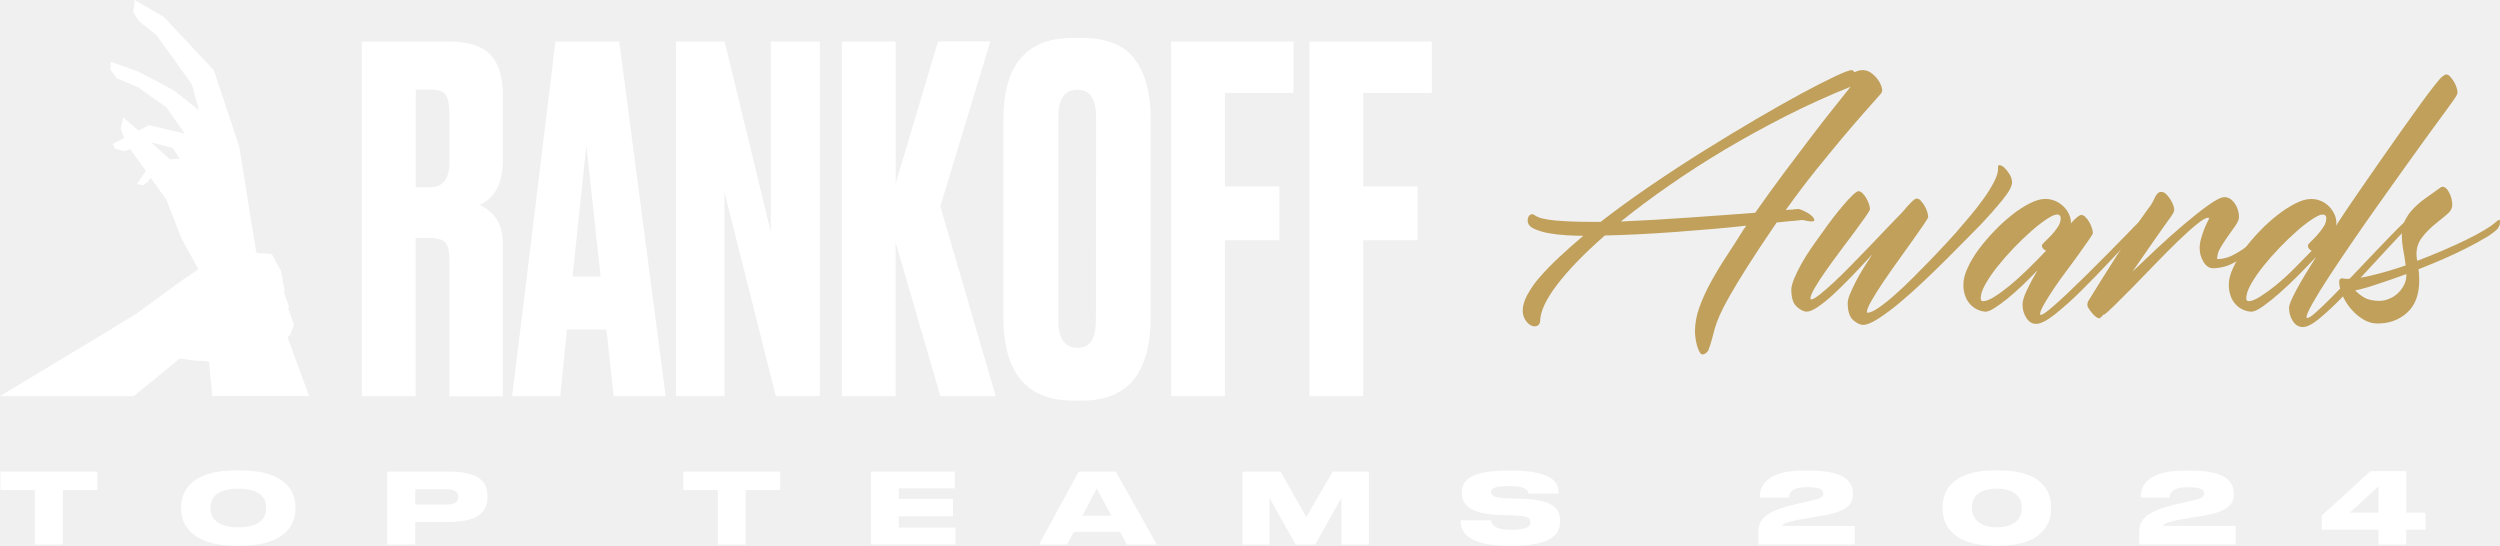
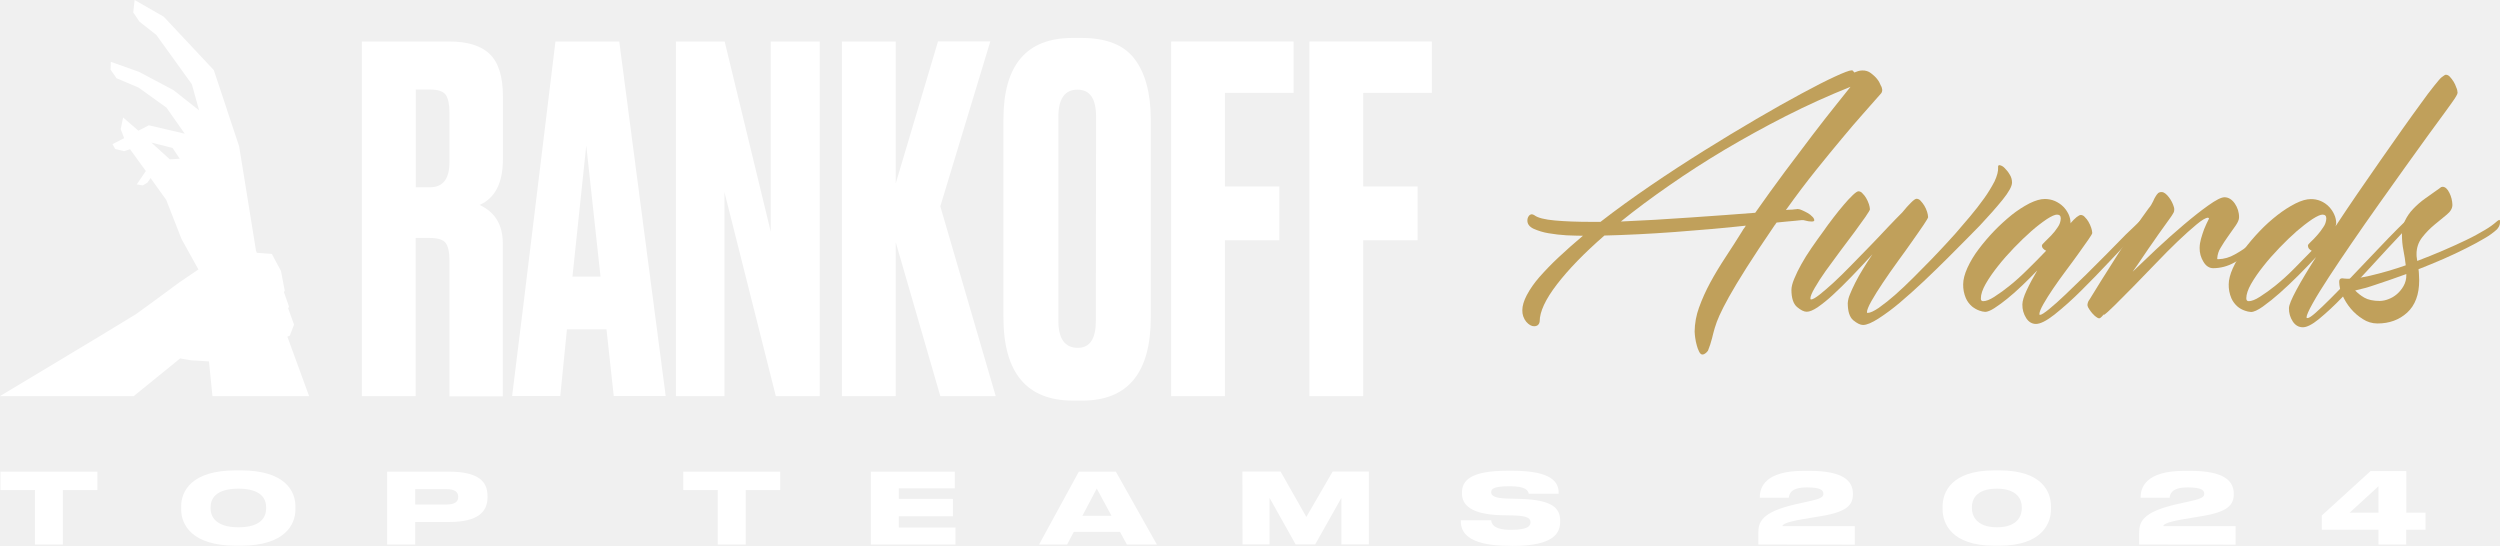
- <svg xmlns="http://www.w3.org/2000/svg" id="Слой_1" data-name="Слой 1" viewBox="0 0 2174.79 474.78">
-   <defs>
-     <style>.cls-1{fill:#fff;}.cls-2{fill:#c0a05b;}</style>
-   </defs>
-   <path class="cls-1" d="M250,292.93l2.09-.87,3.67-9.6-5.07-14.14h0l.7-1.57L247,254.18l.7-1.23-3.32-17.28-2.79-5.06-5.07-9.6-13.09-1-.7-1.75-11-68.25h0l-3.67-22.7-22-66.16L142.45,14.66,117.14,0l-1.22,10.82,5.41,8L136,30.38l30.9,42.94L173.18,96,150.83,78.38l-30-15.88L96.36,53.77l-.17,6.81,5.24,7.5,19,8,24.44,17.46,15.89,22.69-31.25-7.33-9.08,4.72-13.26-11.53-2.1,10.13,3,7.86-10.13,5.23,2.27,4.19,7.69,1.92,5.23-1.74h0l13.79,19-.17.17-7.68,11.35,5.23.87,4-2.44,2.79-4,13.62,19,13.27,34,14.66,26.54L156.59,245.1l-23.92,17.63L118.18,273.2,87.81,291.71,0,344.6H116.26l19.56-15.88h0l20.77-16.94,9.25,1.58,15.89,1,3,30.2h84.14ZM150.13,128.66l6.29,9.43-8.73.52L131.63,124Z" />
-   <path class="cls-1" d="M437.48,138.44V83.79c0-17.1-3.84-29.32-11.35-36.66s-19.38-11-35.44-11H314.75V344.6h46.79V207h12c7.16,0,11.87,1.4,14.14,4.37s3.32,8,3.32,15.18V344.78h46.44v-133c0-16.24-6.81-27.41-20.25-33.52C430.67,172.3,437.48,159.21,437.48,138.44ZM391,140.88c0,14.66-5.59,22-16.93,22h-12.4v-85h12.4c7,0,11.52,1.57,13.61,4.54S391,90.78,391,97.76Z" />
-   <path class="cls-1" d="M538.73,36.14H483.21L455.28,265.35l-9.77,79.25H487.4l5.76-58h34.4l6.28,58h45.21ZM498.05,240.56l12.05-114,12.39,114Z" />
-   <path class="cls-1" d="M670.53,36.14V201.63L630.38,36.14H588V344.6H630.2V167.07L674.89,344.6h38.24V36.14Z" />
-   <path class="cls-1" d="M818,179.46,861.51,36H816l-36.84,123.6V36.14H732.33V344.6h46.78V210.71L818,344.6h48.18Z" />
-   <path class="cls-1" d="M987,51.32Q973.16,33,940.94,33h-7.85q-60.24,0-60.23,70.88v172q0,72.54,60.57,72.62h7.86q59.7,0,59.7-72.62V103.7C1001,81,996.28,63.54,987,51.32ZM953.34,279q0,23.56-15.72,23.56c-11.34,0-16.93-7.85-16.93-23.56V101.6c0-15.71,5.59-23.57,16.58-23.57s16.24,7.86,16.24,23.57Z" />
-   <path class="cls-1" d="M1125.29,80.83V36.14H1018.8V344.6h46.79V209h47.3V162.18h-47.3V80.83Z" />
-   <path class="cls-1" d="M1245.57,80.83V36.14H1139.08V344.6h46.78V209h47.31V162.18h-47.31V80.83Z" />
-   <path class="cls-2" d="M1637.37,78.25a4.92,4.92,0,0,1-1.52,3.63q-6.66,7.58-15,17t-18.63,21.65Q1592,132.75,1579.69,148t-26.19,34.67a35,35,0,0,1,4.24-.3,16.46,16.46,0,0,0,3.33-.31,11.38,11.38,0,0,0,2.72-.3,10.42,10.42,0,0,1,3.94,1.06c1.61.71,3.22,1.51,4.84,2.42a16.36,16.36,0,0,1,4.09,3.18,5.09,5.09,0,0,1,1.67,3c0,.81-.71,1.21-2.12,1.21h-.31a21.42,21.42,0,0,1-5.3-.76,9.65,9.65,0,0,0-3.48-.45c-1.62.2-3.53.41-5.75.6q-2.73.32-6.66.61c-2.63.2-5.65.51-9.08.91a2.82,2.82,0,0,0-.76,1.06,3.16,3.16,0,0,1-.76,1.06Q1529,217.83,1519.44,233T1504.3,258.1q-5.61,10-8.33,16.2a89.74,89.74,0,0,0-4.09,10.9c-.91,3.12-1.71,6.15-2.42,9.08A93.74,93.74,0,0,1,1486,305a12.34,12.34,0,0,1-2,2.12,4.33,4.33,0,0,1-2.88,1.21c-1,0-1.92-.76-2.72-2.27a28.19,28.19,0,0,1-2.12-5.45,44.86,44.86,0,0,1-1.36-6.66,44.38,44.38,0,0,1-.46-5.6,62.1,62.1,0,0,1,3.79-20.74,146.48,146.48,0,0,1,9.84-21.8q6-11.06,13.47-22.41T1516,200.87a11.54,11.54,0,0,1,1.52-2.27,11.35,11.35,0,0,0,1.51-2.27q-13.62,1.53-29.37,2.88t-32.09,2.57q-16.35,1.22-32.1,2t-29.36,1.06q-26.36,23-41.33,42.54t-15,32.25c-.42,2.82-2.06,4.23-4.94,4.23-2.27,0-4.53-1.31-6.8-3.93a14.79,14.79,0,0,1-3.4-10q0-5.76,3.86-13.17a83.58,83.58,0,0,1,10.9-15.6,225.25,225.25,0,0,1,16.73-17.25q9.69-9.09,21.19-18.78-6.06,0-14.23-.45a128.24,128.24,0,0,1-15.74-1.82,51.84,51.84,0,0,1-13-3.93q-5.4-2.58-5.41-7.12A6.87,6.87,0,0,1,1330,188a3.35,3.35,0,0,1,2.94-1.67,5.38,5.38,0,0,1,2.16.91q4.34,3.33,17.65,4.54t31.5,1.21h8.17q20.28-15.74,43.6-31.64t46.63-30.43q23.31-14.54,45.26-27.4t39.36-22.25q17.42-9.39,29.07-14.84T1610.72,61a1.74,1.74,0,0,1,1.21.31,1.57,1.57,0,0,0,.61.75,1.72,1.72,0,0,1,.6.76c1-.4,2.07-.8,3.18-1.21a11.12,11.12,0,0,1,3.79-.61,12.48,12.48,0,0,1,7.42,2.27,26.79,26.79,0,0,1,5.45,5.15,21.5,21.5,0,0,1,3.33,5.75A14.33,14.33,0,0,1,1637.37,78.25ZM1410,192.7q14.24-.6,29.67-1.51t30.89-2q15.43-1.07,29.82-2.12l26.49-2q12.72-18.16,25.74-35.58t24.22-32.09q11.2-14.68,20-25.58t13-16.35Q1581,87,1553.5,101t-53.14,29.22q-25.59,15.28-48.44,31.18T1410,192.7Z" />
-   <path class="cls-2" d="M1738.19,145.77c-.2-1.61.3-2.32,1.51-2.12a8.48,8.48,0,0,1,4.09,2.42,26.88,26.88,0,0,1,4.39,5.6,13.6,13.6,0,0,1,2.12,7.12q0,4.85-8.33,15.14T1722.45,196q-3.35,3.33-10.9,11.05t-17.26,17.41q-9.69,9.69-20.59,20t-21,18.78A192.32,192.32,0,0,1,1634,277.17q-8.49,5.46-13.33,5.45-3.63,0-8.47-4.08t-4.85-15a21,21,0,0,1,1.82-7.27q1.82-4.54,4.69-10.29t6.81-12.11q3.93-6.36,8.18-12.72-9.39,10.29-18.17,19.38t-16.2,15.89a111.08,111.08,0,0,1-13.32,10.75q-5.9,3.93-9.54,3.94t-8.47-4.21q-4.85-4.21-4.85-14.87,0-3.63,2.42-9.53a120.25,120.25,0,0,1,6.21-12.72q3.78-6.81,8.78-14.08t10.14-14.23q3.94-5.74,8.78-12t9.24-11.35a115.65,115.65,0,0,1,7.87-8.48c2.32-2.22,4-3.33,5-3.33a5.23,5.23,0,0,1,3.33,1.66,18.63,18.63,0,0,1,3.33,4.24,28,28,0,0,1,2.42,5.3,14.83,14.83,0,0,1,.91,4.54q0,.92-3.79,6.36t-9.53,13.17q-5.76,7.73-12.57,16.81t-12.56,17.25q-5.76,8.17-9.54,14.69t-3.79,9.23c0,.61.2.91.61.91q2.12,0,7.27-4.09T1595,245.84q7-6.51,15.14-14.84t16.19-16.65q8-8.32,15.45-16.2t13.17-13.63q4.23-5.15,7.57-8.47c2.21-2.22,3.83-3.33,4.84-3.33a4.76,4.76,0,0,1,3.48,1.81,29.28,29.28,0,0,1,3.18,4.24,22.83,22.83,0,0,1,2.42,5.3,16.23,16.23,0,0,1,.91,4.69q0,.92-3.93,6.66t-9.84,14.08q-5.91,8.34-12.87,18T1637.82,246q-5.91,8.77-9.84,15.7t-3.94,9.72a.54.54,0,0,0,.61.62q3.33,0,9.69-4.39a153.46,153.46,0,0,0,14.08-11.21q7.71-6.81,16-15.14t15.75-16q7.41-7.73,13-13.78t8-8.78q5.74-6.66,12.41-14.53t12.27-15.75a113.19,113.19,0,0,0,9.08-14.83Q1738.49,150.62,1738.19,145.77Z" />
-   <path class="cls-2" d="M1861.42,192.4a2.58,2.58,0,0,1,1.51-1.06c.81-.31,1.21.15,1.21,1.36a8.66,8.66,0,0,1-1.06,4.69,17.58,17.58,0,0,1-1.36,2q-11.81,12.42-25.28,26.8t-26,26.79a272.31,272.31,0,0,1-23,20.59q-10.44,8.18-16.2,8.17-5.14,0-8.48-5.14a21.28,21.28,0,0,1-3.33-11.81q0-4.23,3.64-12.11a195.43,195.43,0,0,1,9.38-17.56q-6.36,6.66-13.17,13.17t-13,11.5a127.78,127.78,0,0,1-11.2,8.18c-3.33,2.12-6,3.18-8,3.18a17.25,17.25,0,0,1-5-1.06,20.53,20.53,0,0,1-6.36-3.64,20.79,20.79,0,0,1-5.45-7.26,27.55,27.55,0,0,1-2.27-12q0-6.06,3.64-14.08a88.77,88.77,0,0,1,9.68-16.2,165.64,165.64,0,0,1,13.63-16,151.33,151.33,0,0,1,15.44-14.07,90.84,90.84,0,0,1,15.44-10q7.58-3.78,13.32-3.78a21.66,21.66,0,0,1,8.94,1.82,23.56,23.56,0,0,1,7.11,4.84,22.88,22.88,0,0,1,4.69,6.66,18,18,0,0,1,1.67,7.57q0,.3-.15.3c-.11,0-.15.11-.15.31,4.43-5.05,7.57-7.57,9.38-7.57a5.23,5.23,0,0,1,3.33,1.66,18.41,18.41,0,0,1,3.33,4.24,28,28,0,0,1,2.43,5.3,15.08,15.08,0,0,1,.9,4.54c0,.61-1.16,2.57-3.48,5.91s-5.15,7.31-8.48,12-7,9.65-11,15-7.72,10.5-11,15.44-6.16,9.44-8.48,13.48-3.48,7-3.48,8.78a.53.53,0,0,0,.61.6q1.81,0,7.87-5t14.23-12.72q8.18-7.73,17.71-17.11t18.47-18.47l16.35-16.65Q1857.17,196.34,1861.42,192.4ZM1725.17,262c2.42,0,5.65-1.25,9.69-3.78a134.86,134.86,0,0,0,13.47-9.84q7.43-6.06,15.6-14.08t16-16.2a6.51,6.51,0,0,1-2.57-1.81,4,4,0,0,1-1.06-2.73c0-.6.86-1.71,2.57-3.33s3.58-3.48,5.6-5.6a49.77,49.77,0,0,0,5.61-7.12,13.9,13.9,0,0,0,2.57-7.57c0-2.21-1.11-3.33-3.33-3.33q-2.73,0-8.78,3.94A121.55,121.55,0,0,0,1767.1,201q-7.41,6.51-15.13,14.53t-14.23,16.2a116.24,116.24,0,0,0-10.6,15.44q-4.1,7.26-4.09,12.41C1723.05,261.23,1723.76,262,1725.17,262Z" />
-   <path class="cls-2" d="M1978.59,192.4a5.05,5.05,0,0,1,1.67-1.06c.7-.31,1.06.15,1.06,1.36a8.76,8.76,0,0,1-1.06,4.69,17,17,0,0,1-1.37,2c-1,1-3.17,3.33-6.51,7a111.59,111.59,0,0,1-28.91,22.11,38.31,38.31,0,0,1-18.17,4.84q-5.15,0-8.47-5.6a22.92,22.92,0,0,1-3.34-12,30.33,30.33,0,0,1,1.22-8,87.46,87.46,0,0,1,2.72-8.33,90.16,90.16,0,0,1,4.24-9.08.8.8,0,0,0-.91-.91c-1.81,0-5.1,1.92-9.84,5.75s-10.14,8.68-16.2,14.53S1882.26,222,1875.5,229s-13.23,13.73-19.38,20-11.61,11.7-16.35,16.35-8,7.56-9.84,8.78l.61-1.22q-3,3.65-4.24,3.94c-1,.2-2.52-.66-4.55-2.57a31.17,31.17,0,0,1-5.45-7.12,4.3,4.3,0,0,1-.45-2.72,8.15,8.15,0,0,1,1.67-3.94q3.63-6,10-16.2t13.62-21.49q7.27-11.36,14.54-22.41T1869,181.19a27.23,27.23,0,0,0,3.93-6.05,48.89,48.89,0,0,1,2.27-4.54,10.78,10.78,0,0,1,2.12-2.73,4.82,4.82,0,0,1,3.18-.91c1.82,0,3.84,1.47,6.06,4.39a25.93,25.93,0,0,1,4.54,8.94,6.8,6.8,0,0,1-.3,4.54,41.15,41.15,0,0,1-3.33,5.14q-2.43,3.34-6.06,8.48t-8,11.36Q1869,216,1864.29,223t-9.23,13.32q8.78-8.48,20.74-19.68t23.77-21.2q11.81-10,21.49-16.95t13.93-7q5.15,0,8.93,5.29a20.56,20.56,0,0,1,3.79,12.27c0,1.81-1,4.19-3,7.11s-4.19,6-6.51,9.24-4.49,6.56-6.51,10a18.85,18.85,0,0,0-3,9.38.54.54,0,0,0,.61.61,30.53,30.53,0,0,0,14.68-4.24,93.29,93.29,0,0,0,14.54-9.84,149.18,149.18,0,0,0,12.11-11Q1975.86,194.83,1978.59,192.4Z" />
-   <path class="cls-2" d="M2137.85,80.67q0,1.81-5.15,8.78-.3.61-5.9,8.18t-14.53,19.83q-8.94,12.27-20.29,28.16t-23.16,32.55q-11.81,16.65-23,33t-20,29.82q-8.79,13.48-14.08,22.86t-5.3,12.11c0,.4.3.61.91.61,1.21,0,3.58-1.57,7.11-4.69s7.77-7.17,12.72-12.12,10.39-10.54,16.35-16.8l17.71-18.62q8.77-9.24,16.95-17.71t14.24-14.23a5,5,0,0,1,1.66-1.06c.71-.31,1.06.15,1.06,1.36a8.66,8.66,0,0,1-1.06,4.69,17.58,17.58,0,0,1-1.36,2q-16,17-30.13,32.4t-25.43,27.1a238.42,238.42,0,0,1-20,18.62q-8.64,7-13.78,7-5.45,0-8.78-5.15a20.71,20.71,0,0,1-3.33-11.5q0-3.94,6.51-15.9t17.1-28.61q-7,7.58-15.29,15.9t-16.34,15.44a171.61,171.61,0,0,1-14.69,11.8q-6.66,4.69-10.29,4.7a18.72,18.72,0,0,1-5.15-1.06,20.07,20.07,0,0,1-6.51-3.64,20.67,20.67,0,0,1-5.45-7.26,27.55,27.55,0,0,1-2.27-12q0-6.06,3.63-14.08a88.84,88.84,0,0,1,9.69-16.2,165.64,165.64,0,0,1,13.63-16,142.63,142.63,0,0,1,15.59-14.07,95.43,95.43,0,0,1,15.59-10c5-2.52,9.49-3.78,13.32-3.78a21.78,21.78,0,0,1,15.9,6.66,24.37,24.37,0,0,1,4.54,6.66,18,18,0,0,1,1.67,7.57,9.85,9.85,0,0,1-.61,2.73q9.09-13.94,19.23-28.62t19.83-28.61q9.69-13.92,18.62-26.49t16.05-22.41q7.11-9.83,12-16t6.35-7.42q3-2.42,3.94-2.42a4.76,4.76,0,0,1,3.48,1.81,29.28,29.28,0,0,1,3.18,4.24,23.75,23.75,0,0,1,2.42,5.15A15.44,15.44,0,0,1,2137.85,80.67ZM1956.19,262c2.42,0,5.65-1.25,9.69-3.78a147.51,147.51,0,0,0,13.62-9.84,192.27,192.27,0,0,0,15.59-14.08q8-8,15.9-16.2c-2.22-1-3.33-2.52-3.33-4.54,0-.6.85-1.71,2.57-3.33s3.53-3.48,5.45-5.6a57.22,57.22,0,0,0,5.45-7.12,13.9,13.9,0,0,0,2.57-7.57c0-2.21-1.11-3.33-3.33-3.33q-2.71,0-8.78,3.94A120.62,120.62,0,0,0,1998.12,201q-7.42,6.51-15.14,14.53t-14.23,16.2a117.06,117.06,0,0,0-10.59,15.44q-4.1,7.26-4.09,12.41C1954.07,261.23,1954.77,262,1956.19,262Z" />
-   <path class="cls-2" d="M2174.79,192.7a8.76,8.76,0,0,1-1.06,4.69,17.58,17.58,0,0,1-1.36,2,55.37,55.37,0,0,1-10.45,7.57q-7.11,4.24-16.35,8.93t-20,9.39q-10.76,4.69-21.65,8.93c.2,1.62.35,3.18.45,4.69s.16,3.18.16,5q0,18.47-10.45,28t-25.89,9.53a23.61,23.61,0,0,1-12.71-3.78,44.21,44.21,0,0,1-10.6-9.24,47.73,47.73,0,0,1-7.27-11.81,29.64,29.64,0,0,1-2.72-11.5c0-2,.91-3,2.74-3a1.22,1.22,0,0,1,.76.15c.1.11.35.15.76.15q7.92.92,22.37-2.42a312.41,312.41,0,0,0,31.2-9.08c-.45-4-1.11-8.37-2-13a72.22,72.22,0,0,1-1.33-13.63,28,28,0,0,1,2.57-12.11,40,40,0,0,1,7.12-10.29,72.88,72.88,0,0,1,10.59-9.23q6.06-4.4,13-9.24a2.89,2.89,0,0,1,2.12-.91q3.33,0,5.91,5.3a23.86,23.86,0,0,1,2.57,10.45q0,4.53-4.85,8.47t-10.74,8.78A69.55,69.55,0,0,0,2107,206.48a23.16,23.16,0,0,0-4.85,14.68,24,24,0,0,0,.16,2.88c.09.9.25,1.87.45,2.87q11.19-4.23,22.1-8.93t20.29-9.23q9.38-4.55,16.35-8.78a70.12,70.12,0,0,0,10.59-7.57,5.16,5.16,0,0,1,1.67-1.06C2174.43,191,2174.79,191.49,2174.79,192.7Zm-81.45,45.72q-14.94,5.45-27.13,9.38a151,151,0,0,1-17.37,4.85,34.22,34.22,0,0,0,7.92,6.21q4.88,2.88,13.72,2.87a21.18,21.18,0,0,0,7.16-1.51,24.19,24.19,0,0,0,7.47-4.39,27.18,27.18,0,0,0,5.79-7.12,19,19,0,0,0,2.44-9.69Z" />
-   <path class="cls-1" d="M30.35,426.28H.38v-16h84.3v16h-30v47.39H30.35Z" />
-   <path class="cls-1" d="M209.61,409.23c38.06,0,47.37,17.81,47.37,31.28v2.56c0,13.3-9.21,31.62-47.37,31.62H205c-38.06,0-47.37-18.32-47.37-31.62v-2.56c0-13.47,9.31-31.28,47.37-31.28Zm21.89,32c0-6.9-3.88-16.11-24.14-16.11s-24.25,9.21-24.25,16.11v1.11c0,6.91,4.3,16.37,24.25,16.37,20.26,0,24.14-9.46,24.14-16.37Z" />
-   <path class="cls-1" d="M361.24,454.06v19.61H336.79V410.25H390.4c26.2,0,33.66,8.78,33.66,21.23v1c0,12.36-7.67,21.56-33.66,21.56Zm0-15.17h27.12c7.67,0,10.33-2.64,10.33-6.65V432c0-3.75-2.66-6.48-10.33-6.48H361.24Z" />
-   <path class="cls-1" d="M624.4,426.28h-30v-16h84.3v16h-30v47.39H624.4Z" />
-   <path class="cls-1" d="M830.57,410.25v14.58h-48.7V434H829v15.09H781.87v9.8h49.31v14.75H757.62V410.25Z" />
-   <path class="cls-1" d="M974.32,462.67h-40.2l-5.84,11H903.83l34.58-63.42h32.23l35.71,63.42H980.26ZM954.07,425l-12.49,23.69h25.28Z" />
-   <path class="cls-1" d="M1080.84,410.25H1114l22.4,39.47,22.92-39.47h31.51v63.42h-23.94V433.18l-22.81,40.49h-17l-22.71-40.49v40.49h-23.53Z" />
-   <path class="cls-1" d="M1313,474.78c-38.16,0-42.25-13.3-42.25-21.4v-.76h26.39c.31,2.64,1.64,8.26,16.78,8.26h.62c14.83,0,16.78-3.49,16.78-6.65,0-3.32-2.36-5.62-14.94-5.88l-10.44-.25c-26.6-.68-34.27-9.12-34.27-18.92v-.77c0-10.49,7.37-19,39.8-19h3.89c35.19,0,40.41,10.4,40.41,19.26v.69h-26c-.51-2.65-2.45-6.48-16.06-6.48h-.92c-13,0-15.66,2.13-15.66,5.2,0,2.89,2.56,5.2,14.12,5.45l10.75.26c28.34.68,35.09,8.1,35.09,18.84v1c0,9.8-5.32,21.14-41.33,21.14Z" />
-   <path class="cls-1" d="M1529.6,473.67V463.53c0-9.38,2.66-18,31.92-24.81l11.56-2.64c11-2.3,13.1-3.92,13.1-6.65v-.08c0-3.07-2.46-5.54-14.43-5.54-14.42,0-15.35,6.13-15.65,9h-25.17v-.6c0-8.52,4.7-22.84,38-22.84H1574c29.47,0,37.86,8.69,37.86,20V430c0,11.33-9.11,16.11-32,19.52-4.09.68-8.39,1.36-12,2-14.83,2.56-17.29,4.6-17.29,6h62.92v16.11Z" />
-   <path class="cls-1" d="M1739.35,409.23c38,0,44.91,19.52,44.91,31.28v2.56c0,11.59-7.16,31.62-44.91,31.62h-4.51c-37.75,0-44.91-20-44.91-31.62v-2.56c0-11.93,7.16-31.28,44.91-31.28Zm19.44,31.88c0-5.46-3-16-21.7-16-19.13,0-21.68,10.57-21.68,16v1.11c0,5.54,3.06,16.45,21.79,16.45s21.59-10.91,21.59-16.45Z" />
-   <path class="cls-1" d="M1860.9,473.67V463.53c0-9.38,2.66-18,31.92-24.81l11.56-2.64c10.95-2.3,13.1-3.92,13.1-6.65v-.08c0-3.07-2.46-5.54-14.43-5.54-14.42,0-15.34,6.13-15.65,9h-25.17v-.6c0-8.52,4.71-22.84,38-22.84h5.11c29.47,0,37.86,8.69,37.86,20V430c0,11.33-9.11,16.11-32,19.52-4.1.68-8.39,1.36-12,2-14.84,2.56-17.29,4.6-17.29,6h62.92v16.11Z" />
-   <path class="cls-1" d="M2019.8,448.44l42.36-38.61h31.1V446H2110V460.8h-16.78v12.87h-24.14V460.8H2019.8ZM2069.12,423l-25.07,23h25.07Z" />
+ <svg xmlns="http://www.w3.org/2000/svg" version="1.1" id="Слой_1" x="0px" y="0px" viewBox="0 0 2174.8 474.8" style="enable-background:new 0 0 2174.8 474.8;" xml:space="preserve">
+   <style type="text/css">
+ 	.st0{fill:#FFFFFF;}
+ 	.st1{fill:#C0A05B;}
+ </style>
+   <path class="st0" d="M250,292.9l2.1-0.9l3.7-9.6l-5.1-14.1l0,0l0.7-1.6l-4.4-12.6l0.7-1.2l-3.3-17.3l-2.8-5.1l-5.1-9.6l-13.1-1  l-0.7-1.8l-11-68.2l0,0l-3.7-22.7l-22-66.2l-43.6-46.5L117.1,0l-1.2,10.8l5.4,8L136,30.4l30.9,42.9l6.3,22.7l-22.3-17.6l-30-15.9  l-24.5-8.7l-0.2,6.8l5.2,7.5l19,8l24.4,17.5l15.9,22.7l-31.2-7.3l-9.1,4.7l-13.3-11.5l-2.1,10.1l3,7.9l-10.1,5.2l2.3,4.2l7.7,1.9  l5.2-1.7l0,0l13.8,19l-0.2,0.2l-7.7,11.4l5.2,0.9l4-2.4l2.8-4l13.6,19l13.3,34l14.7,26.5l-16.1,10.9l-23.9,17.6l-14.5,10.5  l-30.4,18.5L0,344.6h116.3l19.6-15.9l0,0l20.8-16.9l9.2,1.6l15.9,1l3,30.2h84.1L250,292.9z M150.1,128.7l6.3,9.4l-8.7,0.5L131.6,124  L150.1,128.7z" />
+   <path class="st0" d="M437.5,138.4V83.8c0-17.1-3.8-29.3-11.4-36.7s-19.4-11-35.4-11h-75.9v308.5h46.8V207h12  c7.2,0,11.9,1.4,14.1,4.4s3.3,8,3.3,15.2v118.2h46.4v-133c0-16.2-6.8-27.4-20.2-33.5C430.7,172.3,437.5,159.2,437.5,138.4z   M391,140.9c0,14.7-5.6,22-16.9,22h-12.4v-85h12.4c7,0,11.5,1.6,13.6,4.5s3.3,8.4,3.3,15.3V140.9z" />
+   <path class="st0" d="M538.7,36.1h-55.5l-27.9,229.2l-9.8,79.2h41.9l5.8-58h34.4l6.3,58h45.2L538.7,36.1z M498,240.6l12-114l12.4,114  H498z" />
+   <path class="st0" d="M670.5,36.1v165.5L630.4,36.1H588v308.5h42.2V167.1l44.7,177.5h38.2V36.1H670.5z" />
+   <path class="st0" d="M818,179.5L861.5,36H816l-36.8,123.6V36.1h-46.8v308.5h46.8V210.7L818,344.6h48.2L818,179.5z" />
+   <path class="st0" d="M987,51.3C977.8,39.1,962.4,33,940.9,33h-7.8c-40.2,0-60.2,23.6-60.2,70.9v172c0,48.4,20.2,72.6,60.6,72.6h7.9  c39.8,0,59.7-24.2,59.7-72.6V103.7C1001,81,996.3,63.5,987,51.3z M953.3,279c0,15.7-5.2,23.6-15.7,23.6c-11.3,0-16.9-7.9-16.9-23.6  V101.6c0-15.7,5.6-23.6,16.6-23.6s16.2,7.9,16.2,23.6L953.3,279z" />
+   <path class="st0" d="M1125.3,80.8V36.1h-106.5v308.5h46.8V209h47.3v-46.8h-47.3V80.8H1125.3z" />
+   <path class="st0" d="M1245.6,80.8V36.1h-106.5v308.5h46.8V209h47.3v-46.8h-47.3V80.8H1245.6z" />
+   <path class="st1" d="M1637.4,78.2c0,1.4-0.5,2.7-1.5,3.6c-4.4,5.1-9.4,10.7-15,17c-5.6,6.3-11.8,13.5-18.6,21.7  c-6.8,8.1-14.3,17.3-22.5,27.5s-16.9,21.7-26.2,34.7c1.4-0.2,2.8-0.3,4.2-0.3c1.1,0,2.2-0.1,3.3-0.3c0.9,0,1.8-0.1,2.7-0.3  c1.4,0.1,2.7,0.5,3.9,1.1c1.6,0.7,3.2,1.5,4.8,2.4c1.5,0.8,2.9,1.9,4.1,3.2c0.9,0.8,1.5,1.8,1.7,3c0,0.8-0.7,1.2-2.1,1.2h-0.3  c-1.8,0-3.6-0.3-5.3-0.8c-1.1-0.4-2.3-0.5-3.5-0.4c-1.6,0.2-3.5,0.4-5.8,0.6c-1.8,0.2-4,0.4-6.7,0.6c-2.6,0.2-5.7,0.5-9.1,0.9  c-0.3,0.3-0.6,0.7-0.8,1.1c-0.2,0.4-0.4,0.8-0.8,1.1c-10.1,14.8-18.3,27.2-24.7,37.3s-11.4,18.5-15.1,25.1  c-3.7,6.7-6.5,12.1-8.3,16.2c-1.6,3.5-3,7.2-4.1,10.9c-0.9,3.1-1.7,6.1-2.4,9.1c-0.9,3.6-2.1,7.2-3.5,10.7c-0.6,0.8-1.3,1.5-2,2.1  c-0.8,0.7-1.8,1.2-2.9,1.2c-1,0-1.9-0.8-2.7-2.3c-0.9-1.7-1.6-3.6-2.1-5.5c-0.6-2.2-1.1-4.4-1.4-6.7c-0.3-1.9-0.4-3.7-0.5-5.6  c0.1-7.1,1.4-14.1,3.8-20.7c2.7-7.5,6-14.8,9.8-21.8c4-7.4,8.5-14.8,13.5-22.4c5-7.6,9.8-15.1,14.4-22.5c0.4-0.8,0.9-1.6,1.5-2.3  c0.6-0.7,1.1-1.5,1.5-2.3c-9.1,1-18.9,2-29.4,2.9c-10.5,0.9-21.2,1.8-32.1,2.6c-10.9,0.8-21.6,1.5-32.1,2  c-10.5,0.5-20.3,0.9-29.4,1.1c-17.6,15.3-31.3,29.5-41.3,42.5s-15,23.8-15,32.2c-0.4,2.8-2.1,4.2-4.9,4.2c-2.3,0-4.5-1.3-6.8-3.9  c-2.3-2.8-3.5-6.4-3.4-10c0-3.8,1.3-8.2,3.9-13.2c3-5.6,6.7-10.8,10.9-15.6c5.3-6,10.9-11.8,16.7-17.2c6.5-6.1,13.5-12.3,21.2-18.8  c-4,0-8.8-0.2-14.2-0.4c-5.3-0.3-10.5-0.9-15.7-1.8c-4.5-0.7-8.9-2.1-13-3.9c-3.6-1.7-5.4-4.1-5.4-7.1c0-1.3,0.3-2.7,1.1-3.8  c0.6-1,1.7-1.7,2.9-1.7c0.8,0.1,1.5,0.5,2.2,0.9c2.9,2.2,8.8,3.7,17.7,4.5c8.9,0.8,19.4,1.2,31.5,1.2h8.2  c13.5-10.5,28.1-21,43.6-31.6s31.1-20.7,46.6-30.4c15.5-9.7,30.6-18.8,45.3-27.4s27.8-16,39.4-22.2c11.6-6.3,21.3-11.2,29.1-14.8  c7.8-3.6,12.6-5.4,14.4-5.4c0.4,0,0.9,0.1,1.2,0.3c0.1,0.3,0.3,0.6,0.6,0.8c0.3,0.2,0.5,0.5,0.6,0.8c1-0.4,2.1-0.8,3.2-1.2  c1.2-0.4,2.5-0.6,3.8-0.6c2.7-0.1,5.3,0.7,7.4,2.3c2,1.5,3.9,3.2,5.4,5.1c1.4,1.7,2.5,3.7,3.3,5.8  C1636.9,75.5,1637.2,76.8,1637.4,78.2z M1410,192.7c9.5-0.4,19.4-0.9,29.7-1.5c10.3-0.6,20.6-1.3,30.9-2c10.3-0.7,20.2-1.4,29.8-2.1  l26.5-2c8.5-12.1,17.1-24,25.7-35.6c8.7-11.6,16.8-22.3,24.2-32.1c7.5-9.8,14.1-18.3,20-25.6c5.9-7.3,10.2-12.7,13-16.3  c-19.2,7.7-38,16.2-56.3,25.5s-36,19.1-53.1,29.2c-17.1,10.2-33.2,20.6-48.4,31.2C1436.7,172,1422.7,182.4,1410,192.7z" />
+   <path class="st1" d="M1738.2,145.8c-0.2-1.6,0.3-2.3,1.5-2.1c1.6,0.4,3,1.2,4.1,2.4c1.7,1.7,3.2,3.5,4.4,5.6  c1.4,2.1,2.1,4.6,2.1,7.1c0,3.2-2.8,8.3-8.3,15.1c-5.6,6.9-12.1,14.2-19.5,22.1c-2.2,2.2-5.9,5.9-10.9,11.1  c-5,5.1-10.8,10.9-17.3,17.4c-6.5,6.5-13.3,13.1-20.6,20c-7.3,6.9-14.3,13.1-21,18.8c-5.9,5-12.2,9.7-18.7,13.9  c-5.7,3.6-10.1,5.5-13.3,5.5c-2.4,0-5.2-1.4-8.5-4.1c-3.2-2.7-4.8-7.7-4.8-15c0.2-2.5,0.8-5,1.8-7.3c1.2-3,2.8-6.5,4.7-10.3  c1.9-3.8,4.2-7.9,6.8-12.1c2.6-4.2,5.3-8.5,8.2-12.7c-6.3,6.9-12.3,13.3-18.2,19.4c-5.9,6.1-11.3,11.4-16.2,15.9  c-4.2,3.9-8.6,7.5-13.3,10.8c-3.9,2.6-7.1,3.9-9.5,3.9c-2.4,0-5.2-1.4-8.5-4.2c-3.2-2.8-4.8-7.8-4.8-14.9c0-2.4,0.8-5.6,2.4-9.5  c1.8-4.4,3.9-8.6,6.2-12.7c2.5-4.5,5.4-9.2,8.8-14.1c3.3-4.8,6.7-9.6,10.1-14.2c2.6-3.8,5.6-7.8,8.8-12c3.2-4.2,6.3-8,9.2-11.4  c2.5-3,5.1-5.8,7.9-8.5c2.3-2.2,4-3.3,5-3.3c1.3,0.1,2.5,0.7,3.3,1.7c1.3,1.2,2.4,2.7,3.3,4.2c1,1.7,1.8,3.5,2.4,5.3  c0.5,1.5,0.8,3,0.9,4.5c0,0.6-1.3,2.7-3.8,6.4c-2.5,3.6-5.7,8-9.5,13.2c-3.8,5.2-8,10.8-12.6,16.8c-4.5,6.1-8.7,11.8-12.6,17.2  c-3.8,5.4-7,10.3-9.5,14.7c-2.5,4.3-3.8,7.4-3.8,9.2c0,0.6,0.2,0.9,0.6,0.9c1.4,0,3.8-1.4,7.3-4.1c3.4-2.7,7.5-6.2,12.2-10.5  c4.7-4.3,9.7-9.3,15.1-14.8c5.4-5.6,10.8-11.1,16.2-16.6c5.3-5.5,10.5-10.9,15.4-16.2c5-5.3,9.4-9.8,13.2-13.6  c2.8-3.4,5.3-6.3,7.6-8.5c2.2-2.2,3.8-3.3,4.8-3.3c1.4,0.1,2.6,0.7,3.5,1.8c1.2,1.3,2.3,2.7,3.2,4.2c1,1.7,1.8,3.4,2.4,5.3  c0.5,1.5,0.8,3.1,0.9,4.7c0,0.6-1.3,2.8-3.9,6.7s-5.9,8.5-9.8,14.1s-8.2,11.6-12.9,18s-8.9,12.6-12.9,18.5  c-3.9,5.8-7.2,11.1-9.8,15.7c-2.6,4.6-3.9,7.9-3.9,9.7c0,0.3,0.2,0.6,0.4,0.6c0.1,0,0.1,0,0.2,0c2.2,0,5.4-1.5,9.7-4.4  c4.9-3.5,9.6-7.2,14.1-11.2c5.1-4.5,10.5-9.6,16-15.1c5.5-5.6,10.8-10.9,15.8-16c4.9-5.2,9.3-9.7,13-13.8c3.7-4,6.4-7,8-8.8  c3.8-4.4,8-9.3,12.4-14.5c4.4-5.2,8.5-10.5,12.3-15.8c3.4-4.7,6.4-9.7,9.1-14.8C1737.3,153,1738.4,149,1738.2,145.8z" />
+   <path class="st1" d="M1861.4,192.4c0.4-0.5,0.9-0.9,1.5-1.1c0.8-0.3,1.2,0.1,1.2,1.4c0.1,1.6-0.3,3.3-1.1,4.7  c-0.4,0.7-0.9,1.4-1.4,2c-7.9,8.3-16.3,17.2-25.3,26.8s-17.6,18.5-26,26.8c-7.3,7.3-15,14.2-23,20.6c-7,5.5-12.4,8.2-16.2,8.2  c-3.4,0-6.3-1.7-8.5-5.1c-2.2-3.5-3.4-7.6-3.3-11.8c0-2.8,1.2-6.9,3.6-12.1c2.8-6,6-11.9,9.4-17.6c-4.2,4.4-8.6,8.8-13.2,13.2  c-4.5,4.3-8.9,8.2-13,11.5c-3.6,2.9-7.3,5.7-11.2,8.2c-3.3,2.1-6,3.2-8,3.2c-1.7-0.1-3.4-0.5-5-1.1c-2.3-0.8-4.5-2.1-6.4-3.6  c-2.3-2-4.2-4.5-5.4-7.3c-1.6-3.8-2.4-7.9-2.3-12c0-4,1.2-8.7,3.6-14.1c2.6-5.7,5.9-11.2,9.7-16.2c4.2-5.6,8.8-11,13.6-16  c4.8-5,10-9.7,15.4-14.1c4.8-3.8,10-7.2,15.4-10c5.1-2.5,9.5-3.8,13.3-3.8c3.1,0,6.1,0.6,8.9,1.8c2.6,1.2,5.1,2.8,7.1,4.8  c1.9,1.9,3.5,4.2,4.7,6.7c1.1,2.4,1.7,5,1.7,7.6c0,0.2-0.1,0.3-0.2,0.3c-0.1,0-0.2,0.1-0.2,0.3c4.4-5.1,7.6-7.6,9.4-7.6  c1.3,0.1,2.5,0.7,3.3,1.7c1.3,1.2,2.4,2.7,3.3,4.2c1,1.7,1.8,3.5,2.4,5.3c0.5,1.5,0.8,3,0.9,4.5c0,0.6-1.2,2.6-3.5,5.9  s-5.2,7.3-8.5,12s-7,9.6-11,15s-7.7,10.5-11,15.4s-6.2,9.4-8.5,13.5s-3.5,7-3.5,8.8c0,0.3,0.2,0.6,0.4,0.6c0.1,0,0.1,0,0.2,0  c1.2,0,3.8-1.7,7.9-5s8.8-7.6,14.2-12.7c5.5-5.2,11.4-10.9,17.7-17.1c6.4-6.3,12.5-12.4,18.5-18.5l16.3-16.6  C1854.8,198.9,1858.6,195,1861.4,192.4z M1725.2,262c2.4,0,5.7-1.2,9.7-3.8c4.7-3,9.2-6.3,13.5-9.8c5-4,10.2-8.7,15.6-14.1  c5.4-5.3,10.8-10.7,16-16.2c-1-0.4-1.9-1-2.6-1.8c-0.7-0.7-1.1-1.7-1.1-2.7c0-0.6,0.9-1.7,2.6-3.3s3.6-3.5,5.6-5.6  c2.1-2.2,4-4.6,5.6-7.1c1.6-2.2,2.5-4.8,2.6-7.6c0-2.2-1.1-3.3-3.3-3.3c-1.8,0-4.7,1.3-8.8,3.9c-4.7,3.2-9.2,6.7-13.4,10.4  c-4.9,4.3-10,9.2-15.1,14.5c-5.1,5.3-9.9,10.7-14.2,16.2c-3.9,4.9-7.5,10-10.6,15.4c-2.7,4.8-4.1,9-4.1,12.4  C1723.1,261.2,1723.8,262,1725.2,262z" />
+   <path class="st1" d="M1978.6,192.4c0.5-0.5,1-0.8,1.7-1.1c0.7-0.3,1.1,0.1,1.1,1.4c0.1,1.6-0.3,3.3-1.1,4.7c-0.4,0.7-0.9,1.4-1.4,2  c-1,1-3.2,3.3-6.5,7c-8.4,8.9-18.1,16.4-28.9,22.1c-5.6,3.1-11.8,4.8-18.2,4.8c-3.4,0-6.3-1.9-8.5-5.6c-2.2-3.6-3.4-7.8-3.3-12  c0-2.7,0.5-5.4,1.2-8c0.8-2.8,1.7-5.6,2.7-8.3c1.2-3.1,2.7-6.1,4.2-9.1c0.1-0.4-0.2-0.8-0.7-0.9c-0.1,0-0.2,0-0.2,0  c-1.8,0-5.1,1.9-9.8,5.8s-10.1,8.7-16.2,14.5s-12.5,12.3-19.2,19.3s-13.2,13.7-19.4,20s-11.6,11.7-16.3,16.4s-8,7.6-9.8,8.8l0.6-1.2  c-2,2.4-3.4,3.7-4.2,3.9c-1,0.2-2.5-0.7-4.6-2.6c-2.2-2.1-4-4.5-5.4-7.1c-0.4-0.8-0.6-1.8-0.4-2.7c0.2-1.4,0.8-2.8,1.7-3.9  c2.4-4,5.8-9.4,10-16.2c4.2-6.8,8.8-14,13.6-21.5c4.8-7.6,9.7-15,14.5-22.4s9.3-13.8,13.3-19.2c1.6-1.8,2.9-3.9,3.9-6.1  c0.7-1.6,1.4-3.1,2.3-4.5c0.6-1,1.3-1.9,2.1-2.7c0.9-0.7,2-1,3.2-0.9c1.8,0,3.8,1.5,6.1,4.4c2.1,2.7,3.6,5.7,4.5,8.9  c0.4,1.5,0.3,3.1-0.3,4.5c-1,1.8-2.1,3.5-3.3,5.1c-1.6,2.2-3.6,5.1-6.1,8.5s-5.1,7.2-8,11.4c-2.9,4.1-6,8.5-9.1,13.2  s-6.2,9.1-9.2,13.3c5.9-5.7,12.8-12.2,20.7-19.7c8-7.5,15.9-14.5,23.8-21.2c7.9-6.7,15-12.3,21.5-16.9s11.1-7,13.9-7  c3.4,0,6.4,1.8,8.9,5.3c2.5,3.6,3.9,7.9,3.8,12.3c0,1.8-1,4.2-3,7.1s-4.2,6-6.5,9.2s-4.5,6.6-6.5,10c-1.8,2.8-2.8,6-3,9.4  c0,0.3,0.2,0.6,0.5,0.6c0,0,0.1,0,0.2,0c5.2-0.1,10.2-1.6,14.7-4.2c5.1-2.8,10-6.1,14.5-9.8c4.2-3.4,8.3-7.1,12.1-11  C1974.1,196.7,1976.8,194,1978.6,192.4z" />
+   <path class="st1" d="M2137.9,80.7c0,1.2-1.7,4.1-5.1,8.8c-0.2,0.4-2.2,3.1-5.9,8.2c-3.7,5-8.6,11.7-14.5,19.8  c-6,8.2-12.7,17.6-20.3,28.2c-7.6,10.6-15.3,21.4-23.2,32.6c-7.9,11.1-15.5,22.1-23,33c-7.5,10.9-14.1,20.8-20,29.8  c-5.9,9-10.6,16.6-14.1,22.9s-5.3,10.3-5.3,12.1c0,0.4,0.3,0.6,0.9,0.6c1.2,0,3.6-1.6,7.1-4.7s7.8-7.2,12.7-12.1  s10.4-10.5,16.3-16.8l17.7-18.6c5.8-6.2,11.5-12.1,16.9-17.7c5.5-5.6,10.2-10.4,14.2-14.2c0.5-0.5,1-0.8,1.7-1.1  c0.7-0.3,1.1,0.1,1.1,1.4c0.1,1.6-0.3,3.3-1.1,4.7c-0.4,0.7-0.9,1.4-1.4,2c-10.7,11.3-20.7,22.1-30.1,32.4  c-9.4,10.3-17.9,19.3-25.4,27.1c-6.3,6.6-13,12.8-20,18.6c-5.8,4.7-10.4,7-13.8,7c-3.6,0-6.6-1.7-8.8-5.1c-2.2-3.4-3.4-7.4-3.3-11.5  c0-2.6,2.2-7.9,6.5-15.9s10-17.5,17.1-28.6c-4.7,5.1-9.8,10.4-15.3,15.9c-5.5,5.5-11,10.7-16.3,15.4c-4.7,4.2-9.6,8.1-14.7,11.8  c-4.4,3.1-7.9,4.7-10.3,4.7c-1.8-0.1-3.5-0.5-5.2-1.1c-2.4-0.8-4.6-2-6.5-3.6c-2.3-2-4.2-4.5-5.4-7.3c-1.6-3.8-2.4-7.9-2.3-12  c0-4,1.2-8.7,3.6-14.1c2.6-5.7,5.9-11.2,9.7-16.2c4.2-5.6,8.8-11,13.6-16c4.8-5.1,10.1-9.8,15.6-14.1c4.9-3.8,10.1-7.2,15.6-10  c5-2.5,9.5-3.8,13.3-3.8c6-0.1,11.7,2.3,15.9,6.7c1.9,2,3.4,4.2,4.5,6.7c1.1,2.4,1.7,5,1.7,7.6c-0.1,0.9-0.3,1.9-0.6,2.7  c6.1-9.3,12.5-18.8,19.2-28.6c6.8-9.8,13.4-19.3,19.8-28.6c6.5-9.3,12.7-18.1,18.6-26.5s11.3-15.8,16.1-22.4c4.7-6.6,8.7-11.9,12-16  c3.3-4.1,5.4-6.6,6.4-7.4c2-1.6,3.3-2.4,3.9-2.4c1.4,0.1,2.6,0.7,3.5,1.8c1.2,1.3,2.3,2.7,3.2,4.2c1,1.6,1.8,3.3,2.4,5.2  C2137.5,77.5,2137.8,79.1,2137.9,80.7z M1956.2,262c2.4,0,5.7-1.2,9.7-3.8c4.7-3,9.3-6.3,13.6-9.8c5.4-4.4,10.7-9.1,15.6-14.1  c5.3-5.3,10.6-10.7,15.9-16.2c-2.2-1-3.3-2.5-3.3-4.5c0-0.6,0.8-1.7,2.6-3.3s3.5-3.5,5.4-5.6c2-2.2,3.8-4.6,5.4-7.1  c1.6-2.2,2.5-4.8,2.6-7.6c0-2.2-1.1-3.3-3.3-3.3c-1.8,0-4.7,1.3-8.8,3.9c-4.7,3.2-9.2,6.7-13.5,10.4c-4.9,4.3-10,9.2-15.1,14.5  s-9.9,10.7-14.2,16.2c-3.9,4.9-7.5,10-10.6,15.4c-2.7,4.8-4.1,9-4.1,12.4C1954.1,261.2,1954.8,262,1956.2,262z" />
+   <path class="st1" d="M2174.8,192.7c0.1,1.6-0.3,3.3-1.1,4.7c-0.4,0.7-0.9,1.4-1.4,2c-3.2,2.9-6.7,5.5-10.4,7.6  c-4.7,2.8-10.2,5.8-16.4,8.9s-12.8,6.3-20,9.4c-7.2,3.1-14.4,6.1-21.6,8.9c0.2,1.6,0.4,3.2,0.4,4.7s0.2,3.2,0.2,5  c0,12.3-3.5,21.6-10.4,28c-7,6.4-15.6,9.5-25.9,9.5c-4.5,0-8.9-1.3-12.7-3.8c-4-2.5-7.6-5.6-10.6-9.2c-3-3.6-5.4-7.5-7.3-11.8  c-1.7-3.6-2.6-7.5-2.7-11.5c0-2,0.9-3,2.7-3c0.3,0,0.5,0,0.8,0.1c0.1,0.1,0.3,0.1,0.8,0.1c5.3,0.6,12.7-0.2,22.4-2.4  c10.6-2.5,21-5.5,31.2-9.1c-0.4-4-1.1-8.4-2-13c-0.9-4.5-1.3-9.1-1.3-13.6c-0.1-4.2,0.8-8.3,2.6-12.1c1.8-3.8,4.2-7.3,7.1-10.3  c3.2-3.4,6.8-6.5,10.6-9.2c4-2.9,8.4-6,13-9.2c0.5-0.6,1.3-0.9,2.1-0.9c2.2,0,4.2,1.8,5.9,5.3c1.6,3.2,2.5,6.8,2.6,10.4  c0,3-1.6,5.8-4.9,8.5s-6.8,5.6-10.7,8.8c-4,3.3-7.5,6.9-10.7,11c-3.3,4.2-5,9.4-4.9,14.7c0,1,0,1.9,0.2,2.9c0.1,0.9,0.2,1.9,0.4,2.9  c7.5-2.8,14.8-5.8,22.1-8.9s14-6.2,20.3-9.2c6.3-3,11.7-6,16.4-8.8c3.8-2.2,7.3-4.7,10.6-7.6c0.5-0.5,1.1-0.8,1.7-1.1  C2174.4,191,2174.8,191.5,2174.8,192.7z M2093.3,238.4c-10,3.6-19,6.8-27.1,9.4c-5.7,2-11.5,3.6-17.4,4.9c2.3,2.4,5,4.5,7.9,6.2  c3.3,1.9,7.8,2.9,13.7,2.9c2.5-0.1,4.9-0.6,7.2-1.5c2.7-1,5.3-2.5,7.5-4.4c2.3-2,4.3-4.4,5.8-7.1c1.7-3,2.5-6.3,2.4-9.7  L2093.3,238.4z" />
+   <path class="st0" d="M30.4,426.3h-30v-16h84.3v16h-30v47.4H30.4V426.3z" />
+   <path class="st0" d="M209.6,409.2c38.1,0,47.4,17.8,47.4,31.3v2.6c0,13.3-9.2,31.6-47.4,31.6H205c-38.1,0-47.4-18.3-47.4-31.6v-2.6  c0-13.5,9.3-31.3,47.4-31.3H209.6z M231.5,441.2c0-6.9-3.9-16.1-24.1-16.1s-24.2,9.2-24.2,16.1v1.1c0,6.9,4.3,16.4,24.2,16.4  c20.3,0,24.1-9.5,24.1-16.4V441.2z" />
+   <path class="st0" d="M361.2,454.1v19.6h-24.4v-63.4h53.6c26.2,0,33.7,8.8,33.7,21.2v1c0,12.4-7.7,21.6-33.7,21.6L361.2,454.1z   M361.2,438.9h27.1c7.7,0,10.3-2.6,10.3-6.6V432c0-3.8-2.7-6.5-10.3-6.5h-27.1V438.9z" />
+   <path class="st0" d="M624.4,426.3h-30v-16h84.3v16h-30v47.4h-24.3V426.3z" />
+   <path class="st0" d="M830.6,410.2v14.6h-48.7v9.2H829v15.1h-47.1v9.8h49.3v14.8h-73.6v-63.4H830.6z" />
+   <path class="st0" d="M974.3,462.7h-40.2l-5.8,11h-24.4l34.6-63.4h32.2l35.7,63.4h-26.1L974.3,462.7z M954.1,425l-12.5,23.7h25.3  L954.1,425z" />
+   <path class="st0" d="M1080.8,410.2h33.2l22.4,39.5l22.9-39.5h31.5v63.4h-23.9v-40.5l-22.8,40.5h-17l-22.7-40.5v40.5h-23.5  L1080.8,410.2z" />
+   <path class="st0" d="M1313,474.8c-38.2,0-42.2-13.3-42.2-21.4v-0.8h26.4c0.3,2.6,1.6,8.3,16.8,8.3h0.6c14.8,0,16.8-3.5,16.8-6.6  c0-3.3-2.4-5.6-14.9-5.9l-10.4-0.2c-26.6-0.7-34.3-9.1-34.3-18.9v-0.8c0-10.5,7.4-19,39.8-19h3.9c35.2,0,40.4,10.4,40.4,19.3v0.7  h-26c-0.5-2.6-2.4-6.5-16.1-6.5h-0.9c-13,0-15.7,2.1-15.7,5.2c0,2.9,2.6,5.2,14.1,5.5l10.8,0.3c28.3,0.7,35.1,8.1,35.1,18.8v1  c0,9.8-5.3,21.1-41.3,21.1L1313,474.8z" />
+   <path class="st0" d="M1529.6,473.7v-10.1c0-9.4,2.7-18,31.9-24.8l11.6-2.6c11-2.3,13.1-3.9,13.1-6.6v-0.1c0-3.1-2.5-5.5-14.4-5.5  c-14.4,0-15.3,6.1-15.7,9h-25.2v-0.6c0-8.5,4.7-22.8,38-22.8h5.1c29.5,0,37.9,8.7,37.9,20v0.6c0,11.3-9.1,16.1-32,19.5  c-4.1,0.7-8.4,1.4-12,2c-14.8,2.6-17.3,4.6-17.3,6h62.9v16.1L1529.6,473.7z" />
+   <path class="st0" d="M1739.3,409.2c38,0,44.9,19.5,44.9,31.3v2.6c0,11.6-7.2,31.6-44.9,31.6h-4.5c-37.8,0-44.9-20-44.9-31.6v-2.6  c0-11.9,7.2-31.3,44.9-31.3H1739.3z M1758.8,441.1c0-5.5-3-16-21.7-16c-19.1,0-21.7,10.6-21.7,16v1.1c0,5.5,3.1,16.5,21.8,16.5  s21.6-10.9,21.6-16.5V441.1z" />
+   <path class="st0" d="M1860.9,473.7v-10.1c0-9.4,2.7-18,31.9-24.8l11.6-2.6c10.9-2.3,13.1-3.9,13.1-6.6v-0.1c0-3.1-2.5-5.5-14.4-5.5  c-14.4,0-15.3,6.1-15.7,9h-25.2v-0.6c0-8.5,4.7-22.8,38-22.8h5.1c29.5,0,37.9,8.7,37.9,20v0.6c0,11.3-9.1,16.1-32,19.5  c-4.1,0.7-8.4,1.4-12,2c-14.8,2.6-17.3,4.6-17.3,6h62.9v16.1L1860.9,473.7z" />
+   <path class="st0" d="M2019.8,448.4l42.4-38.6h31.1V446h16.7v14.8h-16.8v12.9h-24.1v-12.9h-49.3V448.4z M2069.1,423l-25.1,23h25.1  V423z" />
</svg>
